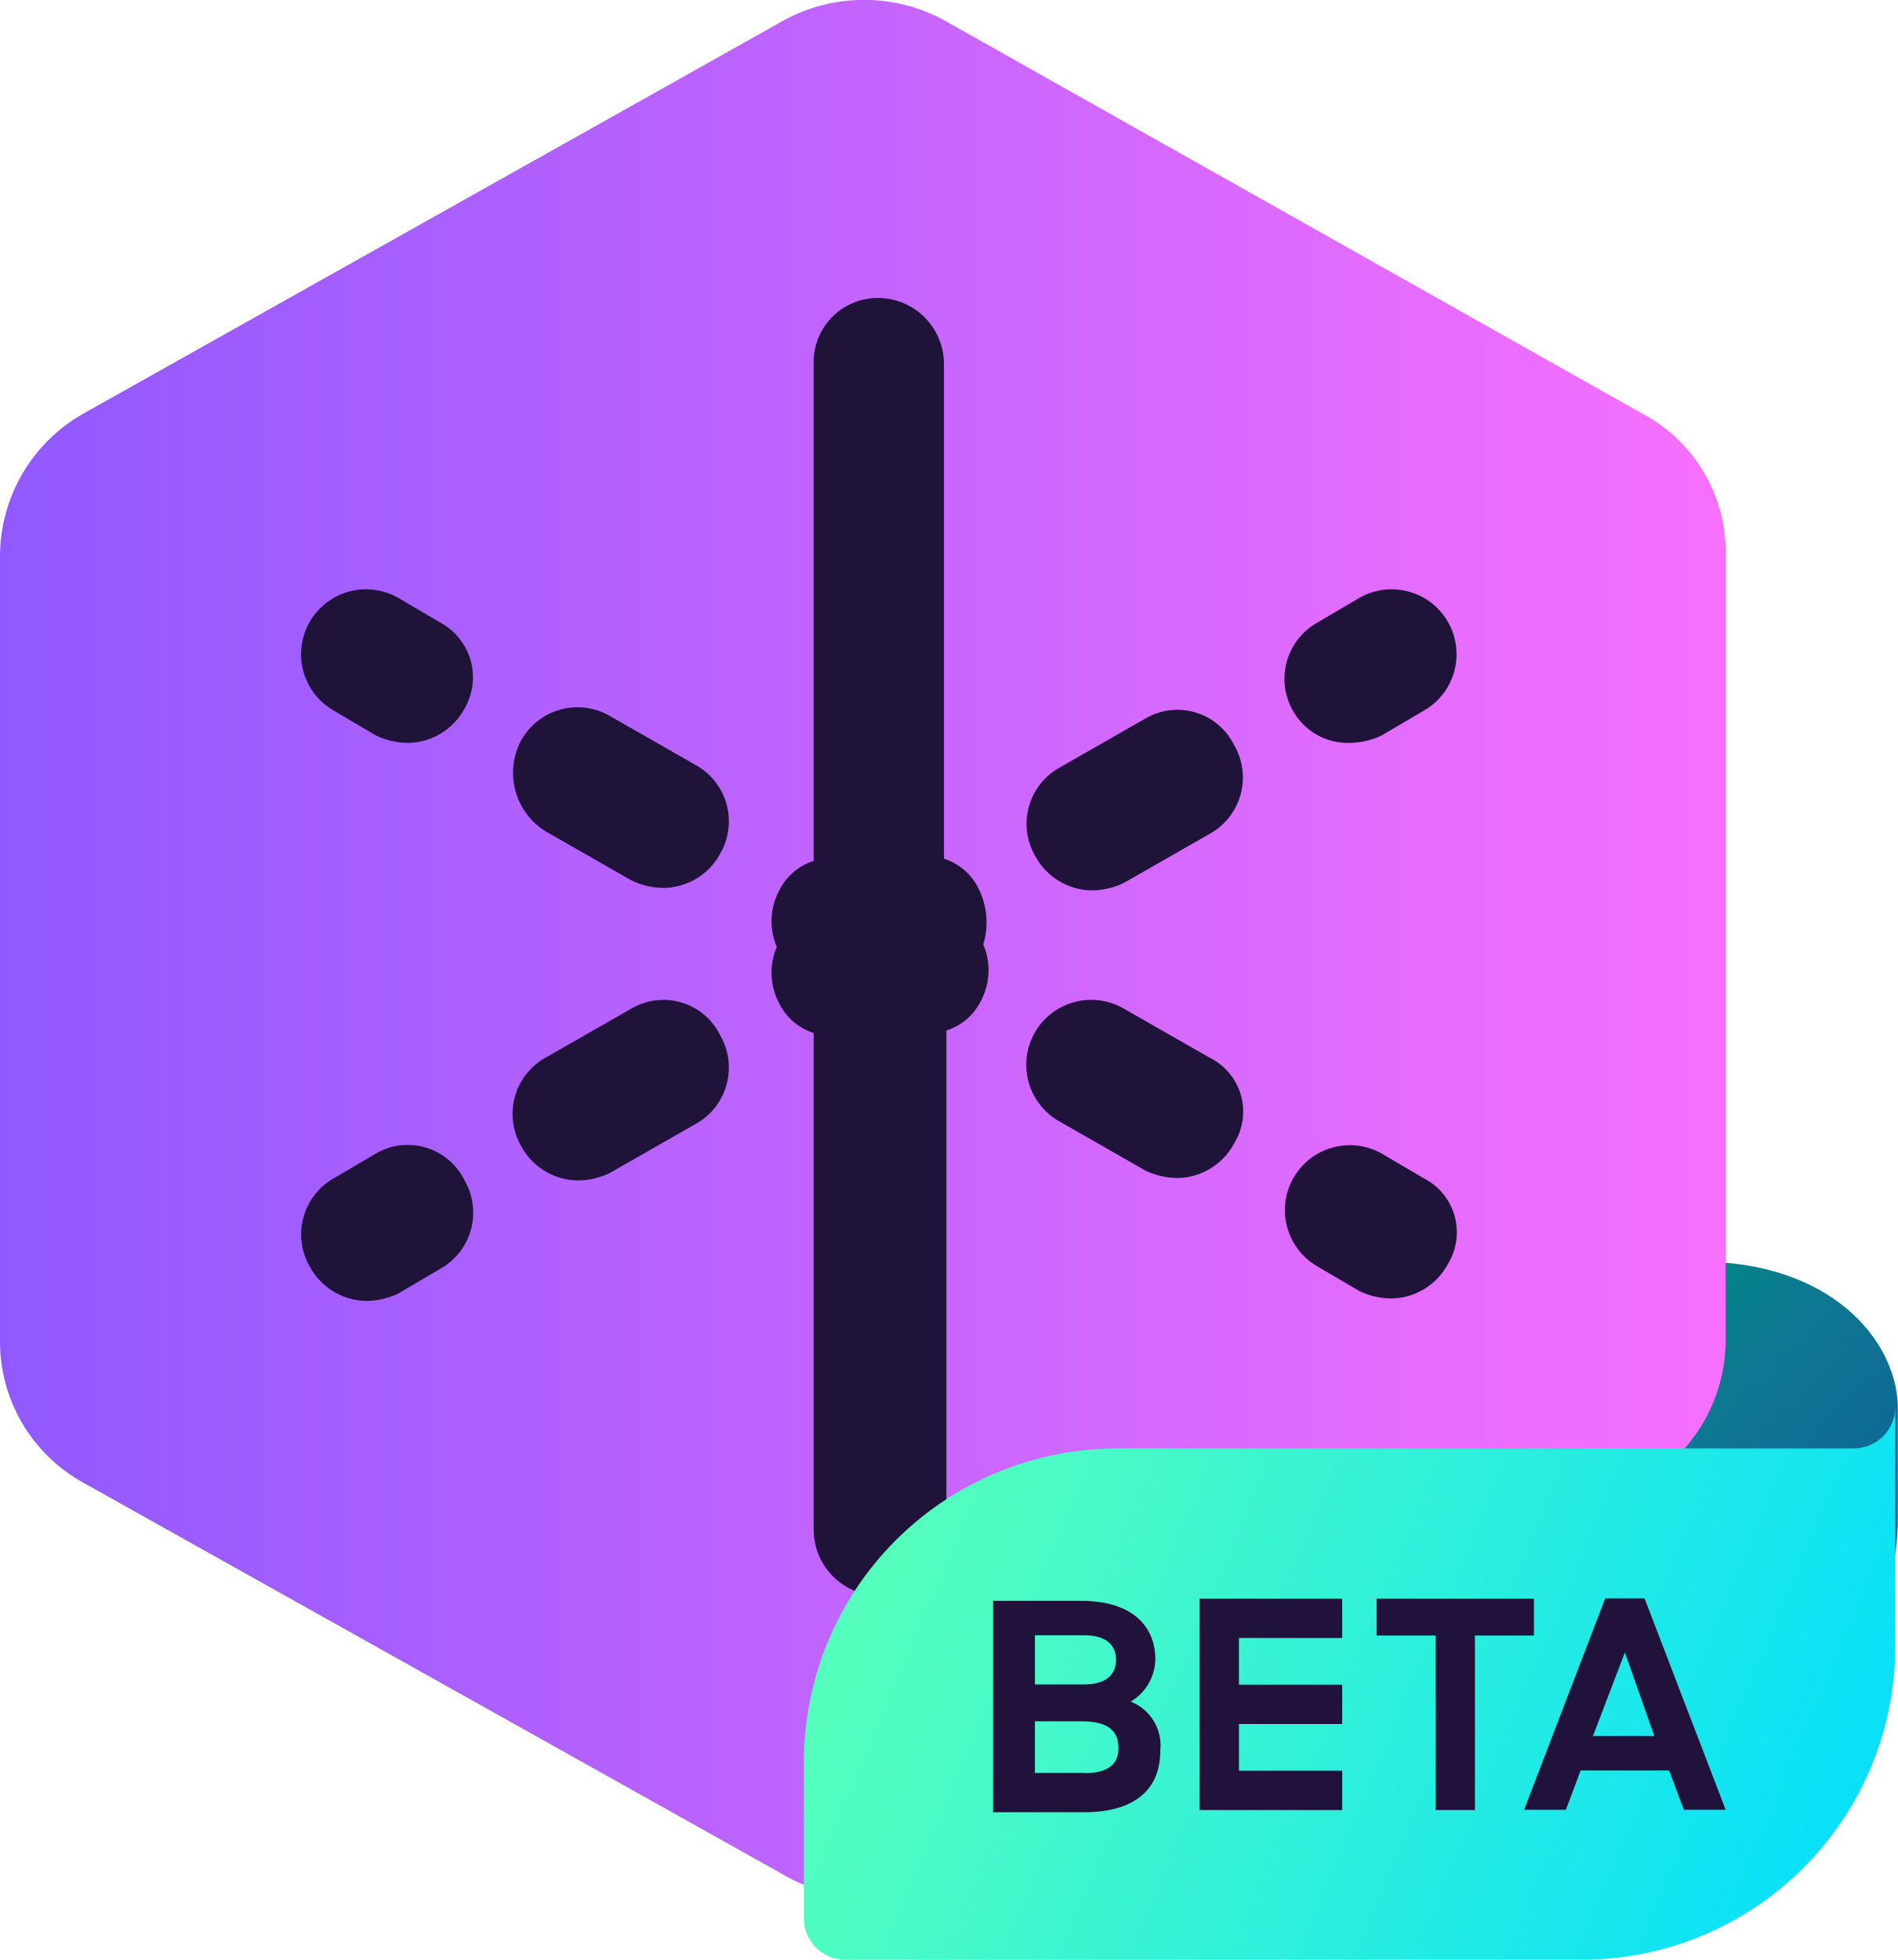
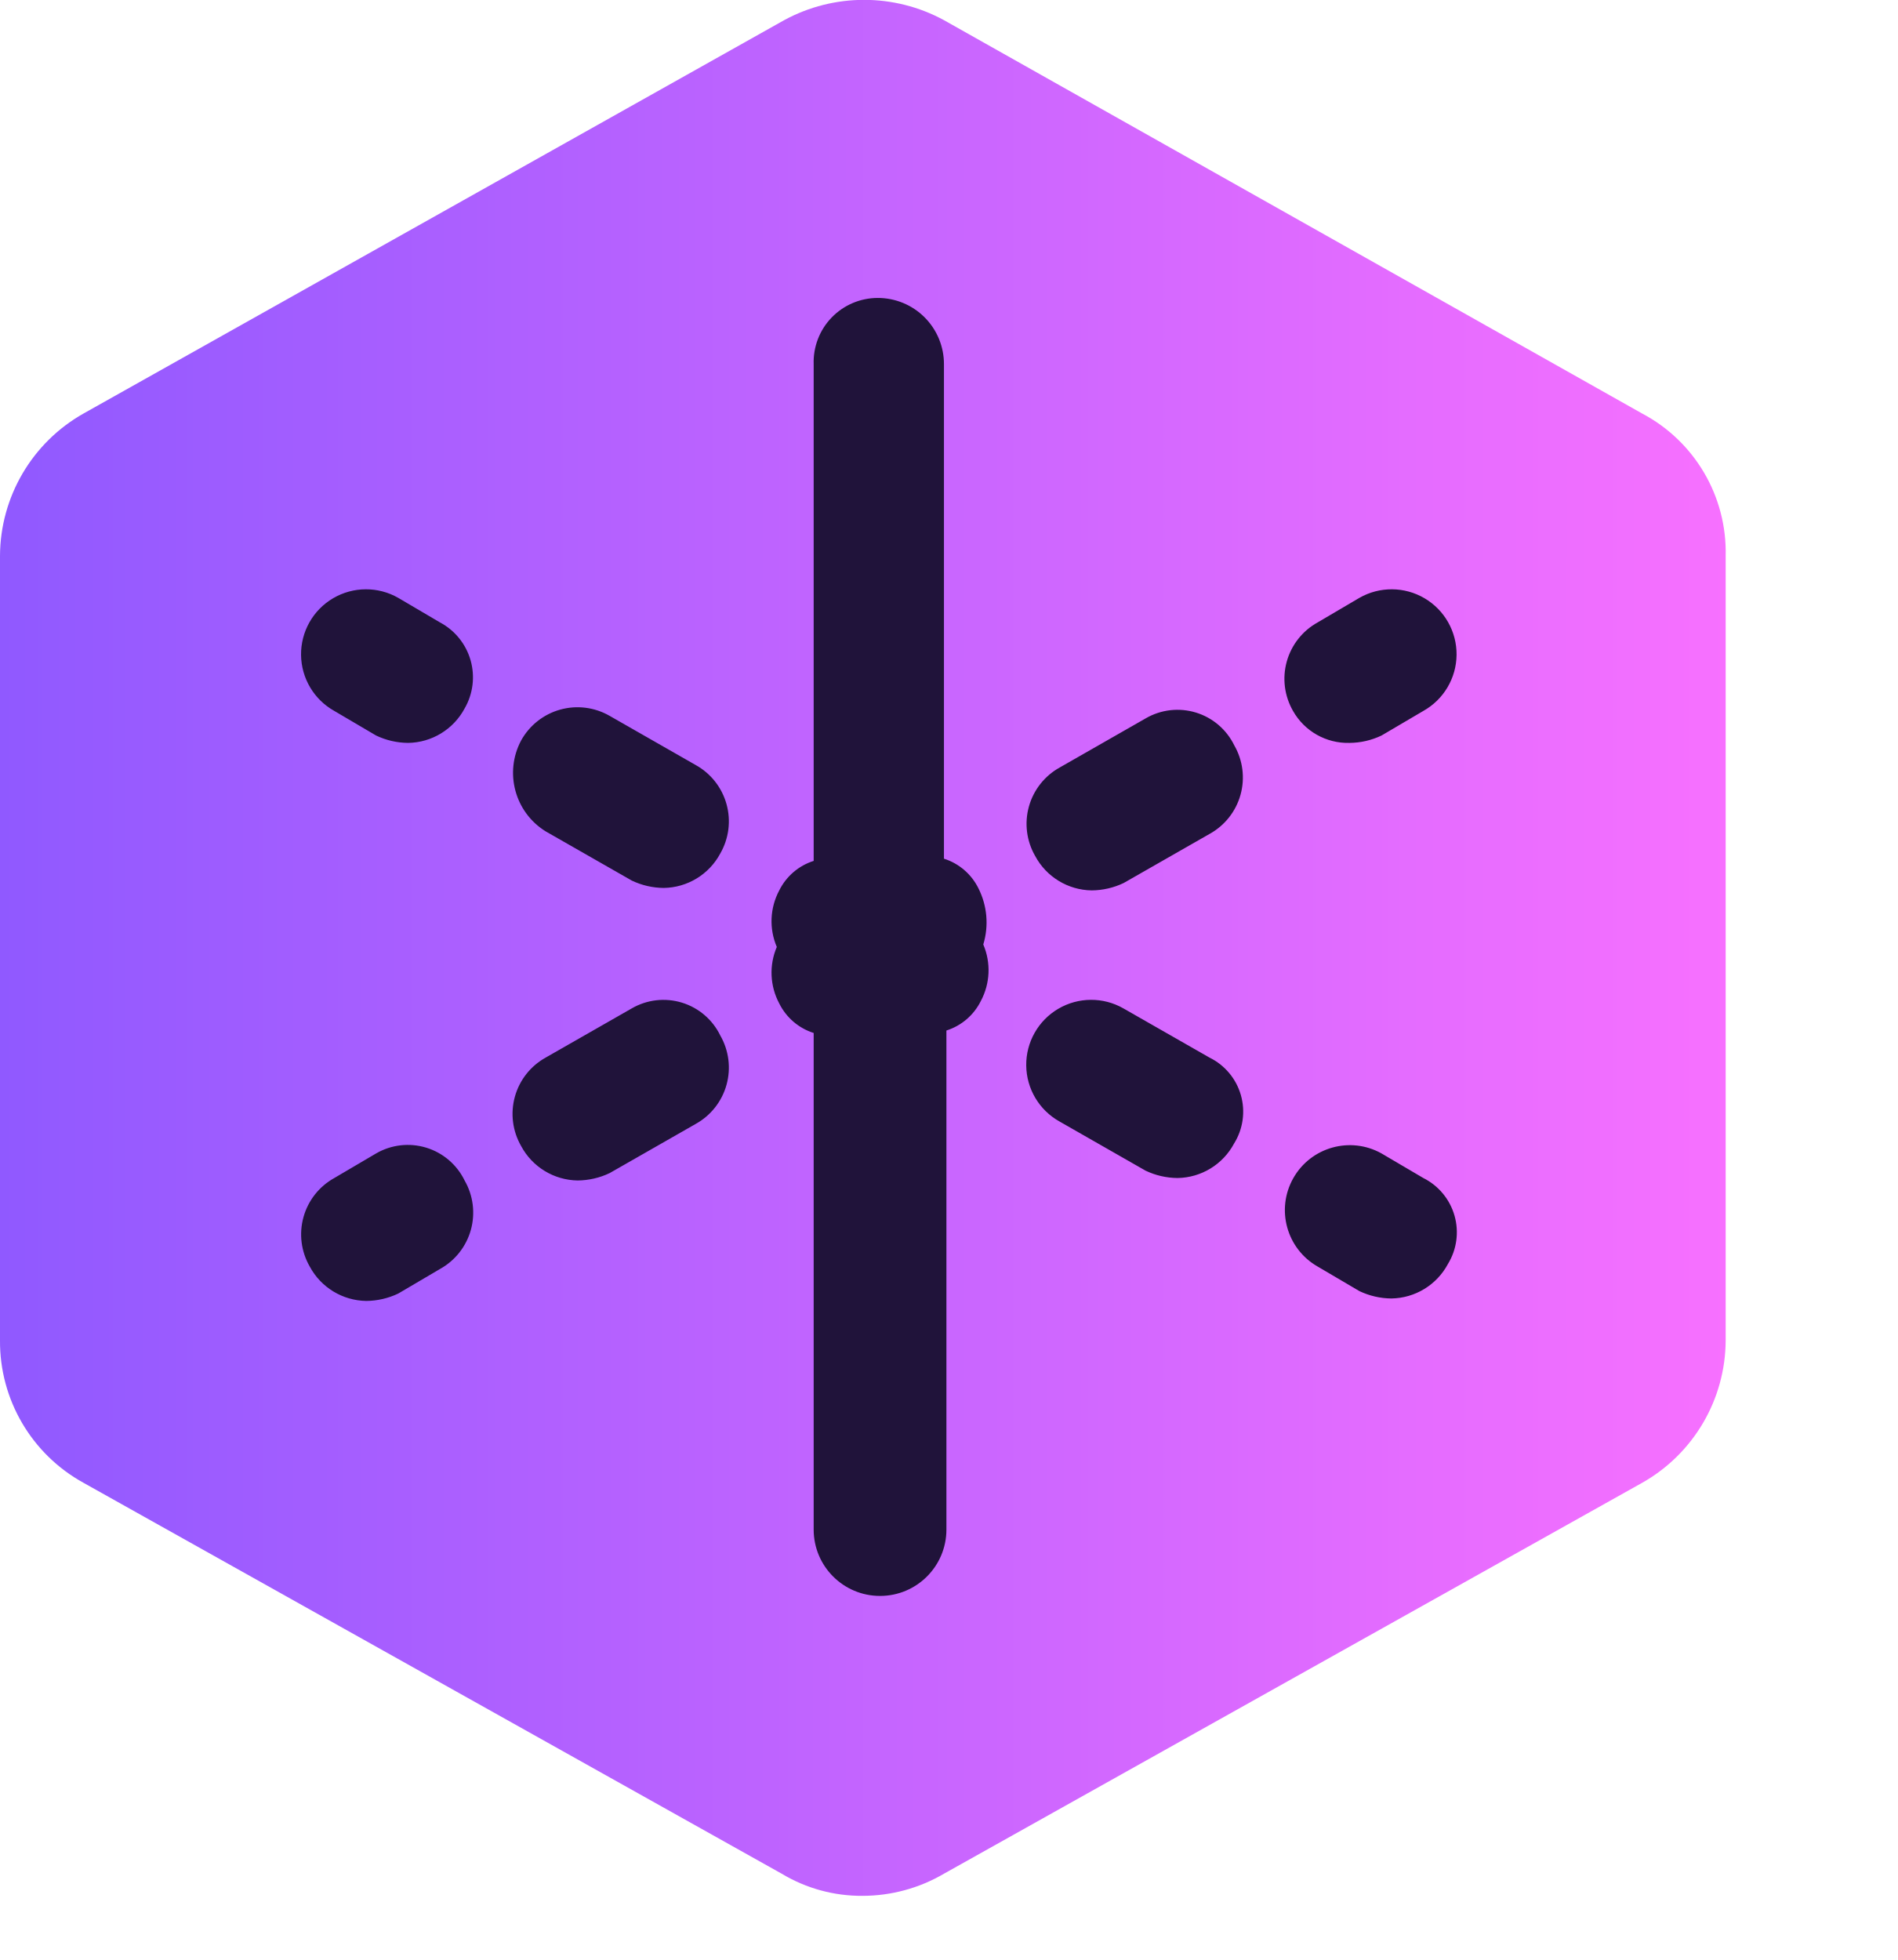
<svg xmlns="http://www.w3.org/2000/svg" data-name="Layer 1" viewBox="0 0 77.2 79.73">
  <defs>
    <linearGradient id="a" x1="460.66" y1="-120.15" x2="449.39" y2="-109.49" gradientTransform="matrix(1 0 0 -1 -389 -47.01)" gradientUnits="userSpaceOnUse">
      <stop offset="0" stop-color="#054096" stop-opacity=".5" />
      <stop offset=".1" stop-color="#173ba1" stop-opacity=".44" />
      <stop offset=".29" stop-color="#3434b3" stop-opacity=".33" />
      <stop offset=".49" stop-color="#482ec1" stop-opacity=".22" />
      <stop offset=".68" stop-color="#552bc8" stop-opacity=".11" />
      <stop offset=".86" stop-color="#592acb" stop-opacity="0" />
    </linearGradient>
    <linearGradient id="b" x1="3.39" y1="42.56" x2="73.6" y2="42.56" gradientTransform="matrix(1 0 0 -1 0 82.99)" gradientUnits="userSpaceOnUse">
      <stop offset="0" stop-color="#9059ff" />
      <stop offset="1" stop-color="#f770ff" />
    </linearGradient>
    <linearGradient id="c" x1="40.92" y1="20.28" x2="81.59" y2="3.07" gradientTransform="matrix(1 0 0 -1 0 82.99)" gradientUnits="userSpaceOnUse">
      <stop offset="0" stop-color="#54ffbd" />
      <stop offset="1" stop-color="#0df" />
    </linearGradient>
  </defs>
-   <path d="M69.1 51.32H36.61a1.69 1.69 0 00-1.7 1.7v5.2A13.87 13.87 0 0048.8 72.13h18a10.39 10.39 0 0010.4-10.4v-4.6c-.1-2.61-2.7-5.81-8.1-5.81z" fill="#008787" />
-   <path d="M72.49 53.19H40a1.69 1.69 0 00-1.7 1.7v5.2A13.87 13.87 0 0052.19 74h18a10.39 10.39 0 0010.4-10.4V59c-.1-2.61-2.7-5.81-8.1-5.81z" transform="translate(-3.39 -1.87)" fill="url(#a)" opacity=".9" />
  <path d="M70.19 18.69l-28.4-16a6.81 6.81 0 00-6.5 0l-28.5 16a6.68 6.68 0 00-3.4 5.8v31.9a6.56 6.56 0 003.4 5.8l28.4 15.9a6.29 6.29 0 003.3.9 6.56 6.56 0 003.3-.9l28.4-15.9a6.68 6.68 0 003.4-5.8v-31.9a6.38 6.38 0 00-3.4-5.8z" transform="translate(-3.39 -1.87)" fill="url(#b)" />
  <path d="M15.3 46.92l-1.7 1a2.62 2.62 0 00-1 3.6 2.65 2.65 0 002.3 1.4 3.08 3.08 0 001.3-.3l1.7-1a2.62 2.62 0 001-3.6 2.57 2.57 0 00-3.6-1.1zm10.4-5.9l-3.5 2a2.62 2.62 0 00-1 3.6 2.65 2.65 0 002.3 1.4 3.08 3.08 0 001.3-.3l3.5-2a2.62 2.62 0 001-3.6 2.57 2.57 0 00-3.6-1.1zm14.1-4.89a2.36 2.36 0 00-1.4-1.2V14.82a2.69 2.69 0 00-2.7-2.7 2.61 2.61 0 00-2.6 2.7v20.2a2.36 2.36 0 00-1.4 1.2 2.66 2.66 0 00-.1 2.3 2.66 2.66 0 00.1 2.3 2.36 2.36 0 001.4 1.2v20.2a2.7 2.7 0 005.4 0v-20.3a2.36 2.36 0 001.4-1.2 2.66 2.66 0 00.1-2.3 3.08 3.08 0 00-.2-2.29zm6.81-6.91l-3.5 2a2.62 2.62 0 00-1 3.6 2.65 2.65 0 002.3 1.4 3.08 3.08 0 001.3-.3l3.5-2a2.62 2.62 0 001-3.6 2.57 2.57 0 00-3.6-1.1zm8.29 1a3.08 3.08 0 001.3-.3l1.7-1a2.642 2.642 0 10-2.6-4.6l-1.7 1a2.62 2.62 0 00-1 3.6 2.56 2.56 0 002.3 1.3zm3 17.7l-1.7-1a2.642 2.642 0 00-2.6 4.6l1.7 1a3.08 3.08 0 001.3.3 2.65 2.65 0 002.3-1.4 2.47 2.47 0 00-1-3.5zm-8.7-4.9l-3.5-2a2.642 2.642 0 10-2.6 4.6l3.5 2a3.08 3.08 0 001.3.3 2.65 2.65 0 002.3-1.4 2.45 2.45 0 00-1-3.5zm-27-9.2l3.5 2a3.08 3.08 0 001.3.3 2.65 2.65 0 002.3-1.4 2.62 2.62 0 00-1-3.6l-3.5-2a2.62 2.62 0 00-3.6 1 2.8 2.8 0 001 3.7zm-4.3-8.5l-1.7-1a2.642 2.642 0 10-2.6 4.6l1.7 1a3.08 3.08 0 001.3.3 2.65 2.65 0 002.3-1.4 2.53 2.53 0 00-1-3.5z" fill="#20133a" />
-   <path d="M78.79 60.79h-29.9a12.76 12.76 0 00-12.8 12.8v6.3a1.69 1.69 0 001.7 1.7h29.9a12.76 12.76 0 0012.8-12.8v-9.7a1.69 1.69 0 01-1.7 1.7z" transform="translate(-3.39 -1.87)" fill="url(#c)" />
-   <path d="M46 69.22a2.06 2.06 0 001-1.7c0-1.5-1.1-2.4-3-2.4h-3.6v8.6h3.7c1.9 0 3.1-.8 3.1-2.5a1.92 1.92 0 00-1.2-2zm-3.9-2.7h2c.9 0 1.3.4 1.3 1s-.4 1-1.3 1h-2zm2 5.6h-2v-2.1H44c1.1 0 1.5.4 1.5 1.1s-.5 1.01-1.4 1.01zm4.7 1.51h5.8v-1.6h-4.2v-1.9h4.2v-1.6h-4.2v-1.9h4.2v-1.6h-5.8v8.6zm13.6-8.6H56v1.5h2.4v7.1H60v-7.1h2.4v-1.5zm4.5-.01h-1.6l-3.3 8.6h1.7l.6-1.6h3.6l.6 1.6h1.7zm-2.1 5.6l1.3-3.4 1.2 3.4z" fill="#20123a" />
</svg>
